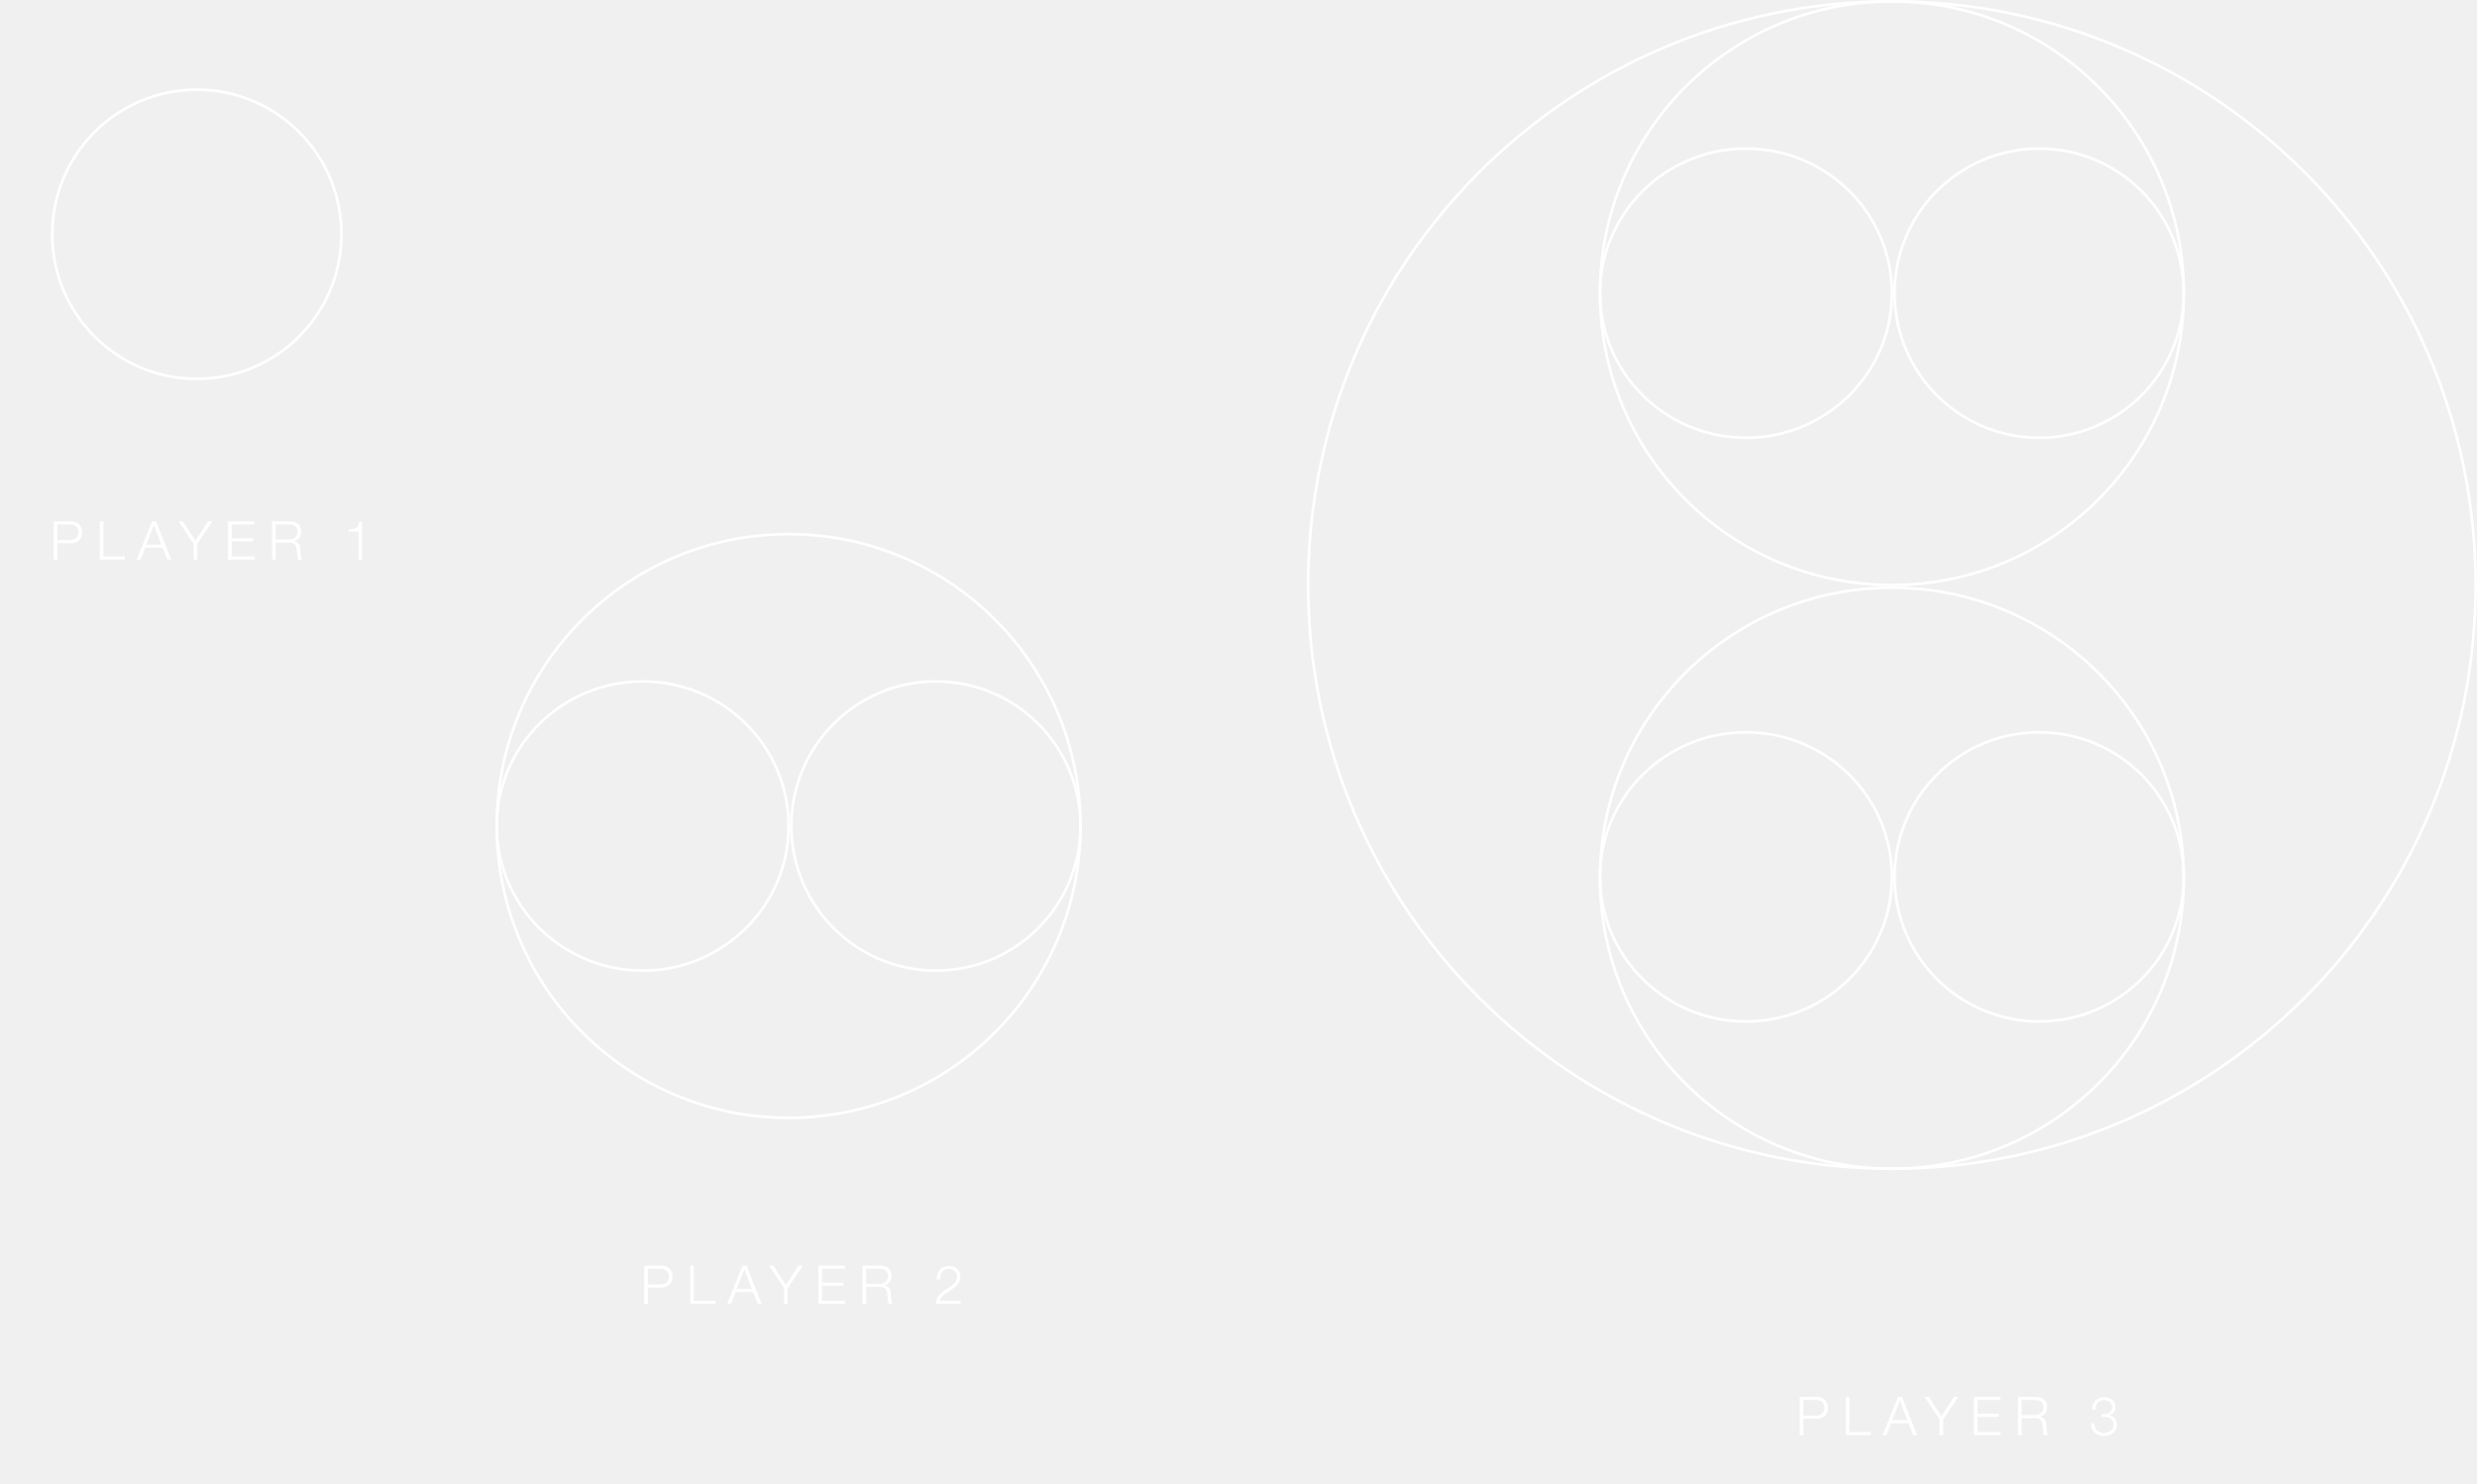
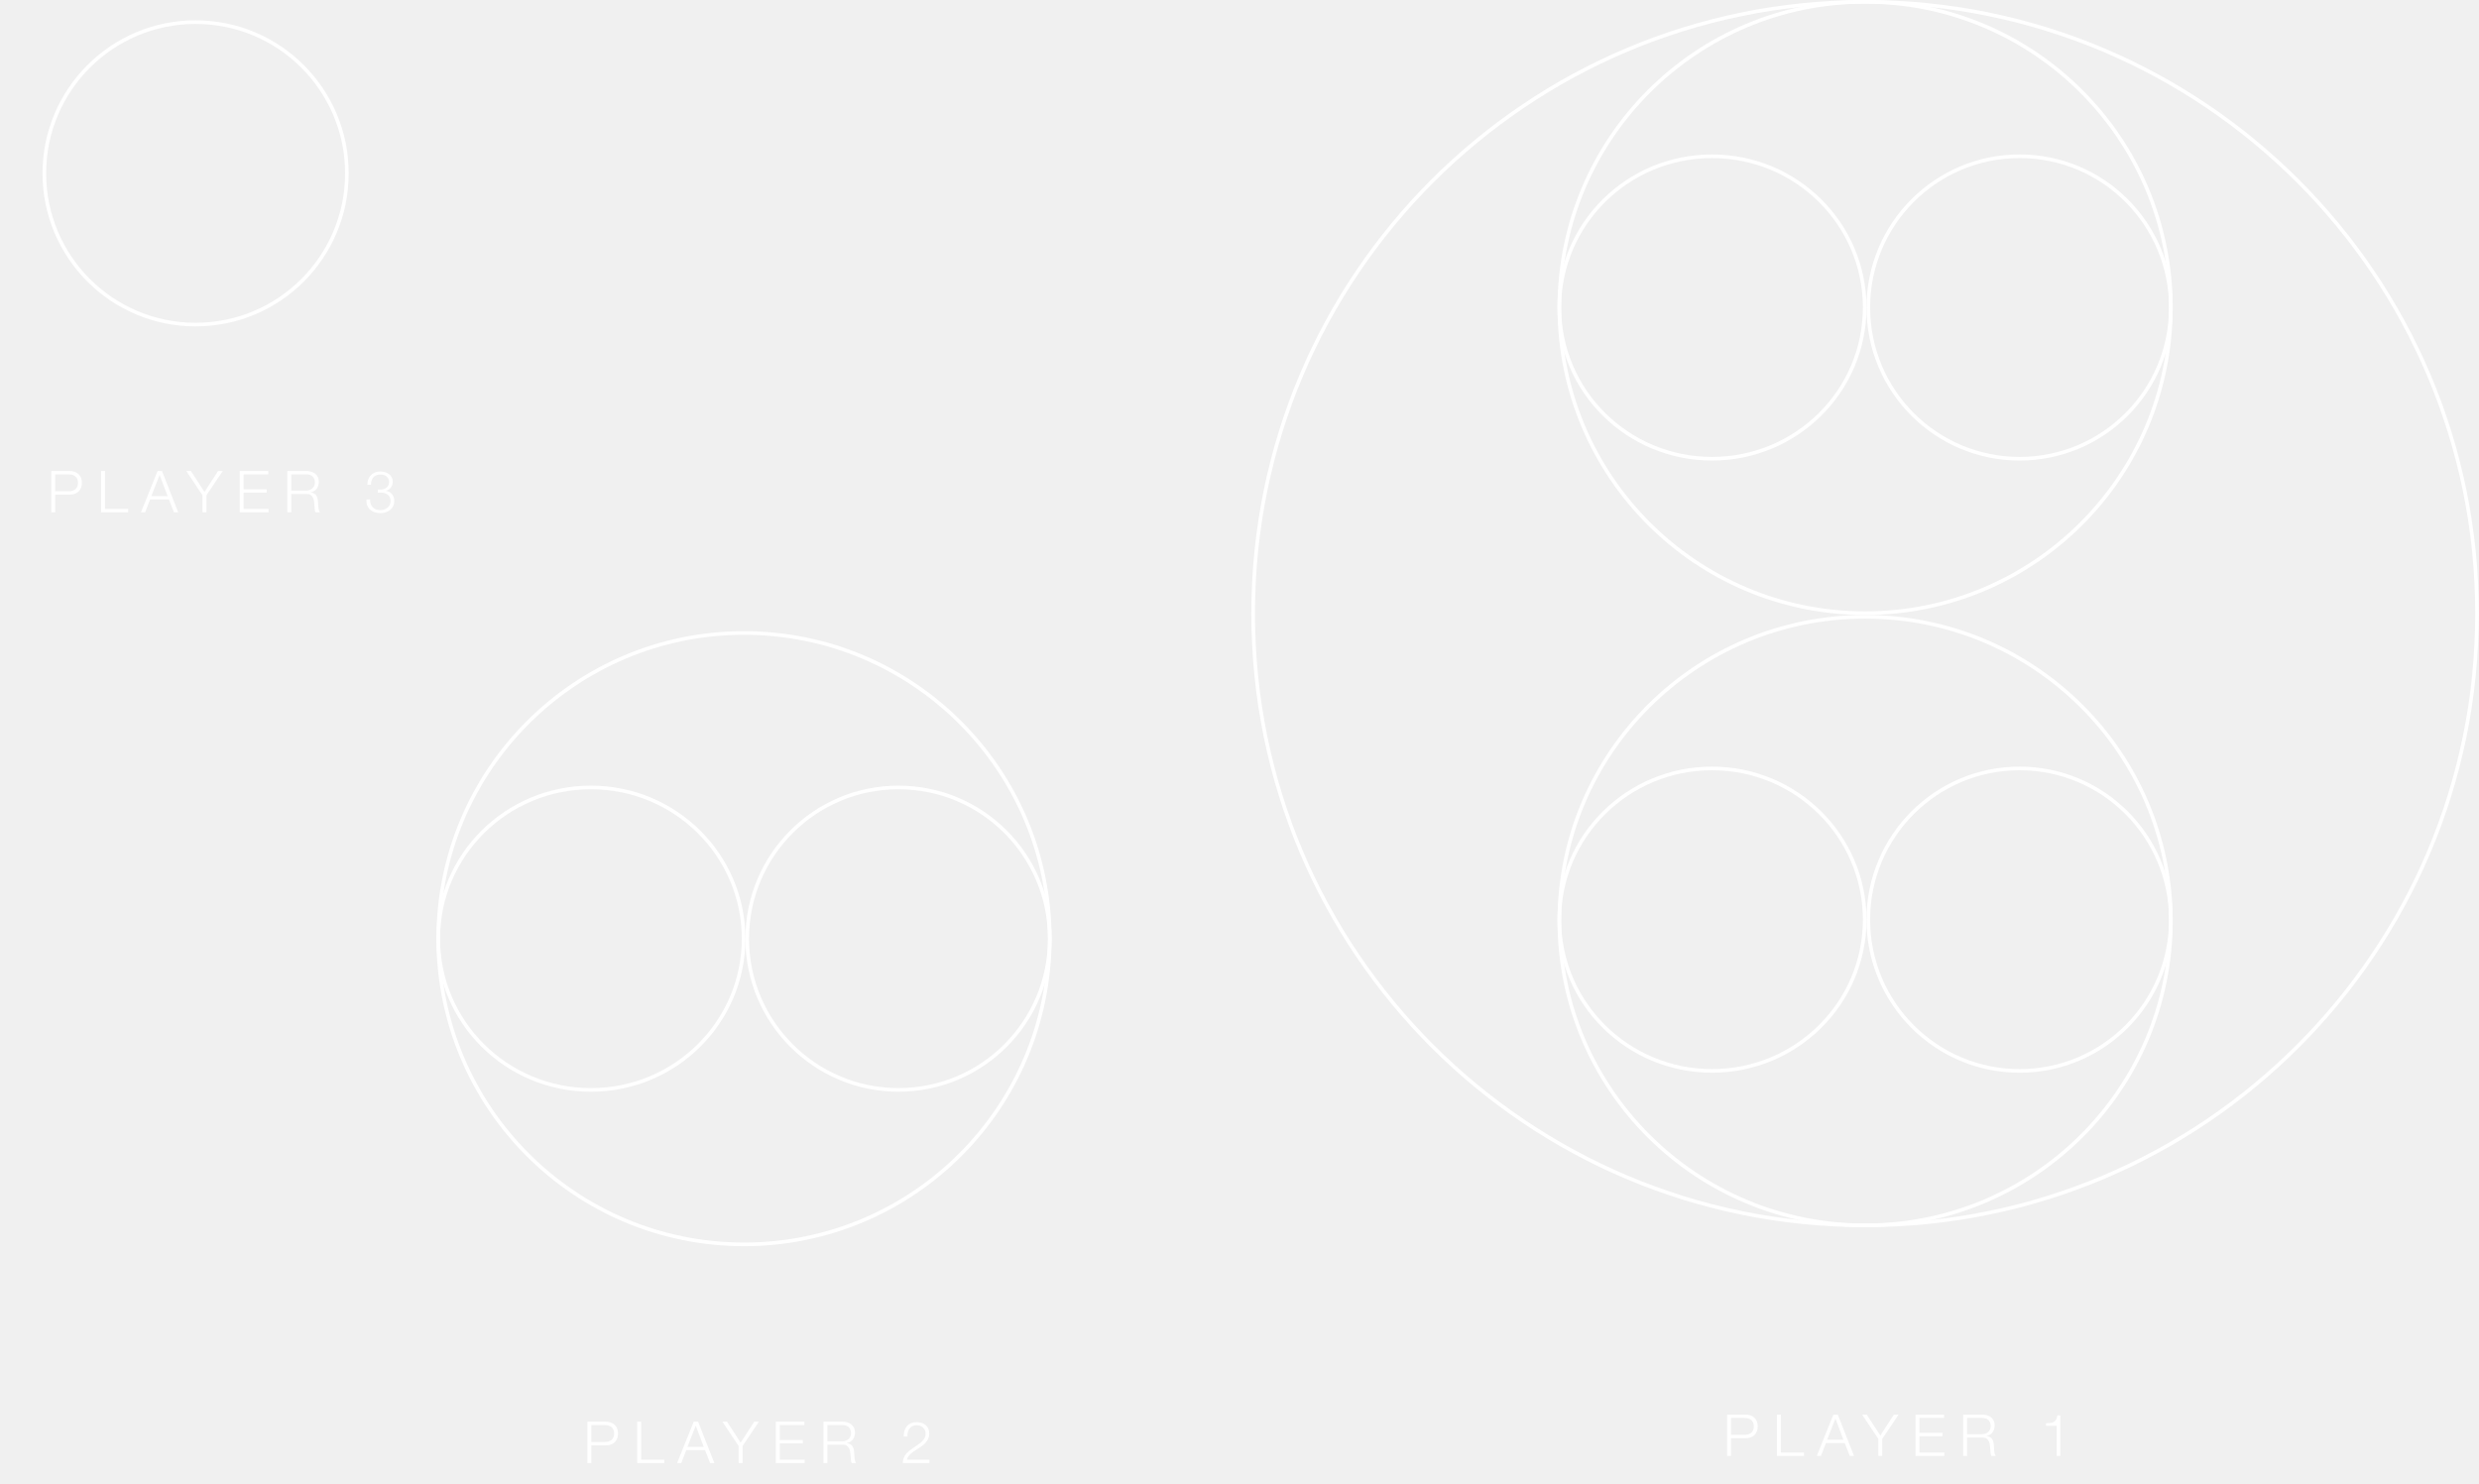
- <svg xmlns="http://www.w3.org/2000/svg" width="925" height="554" viewBox="0 0 925 554" fill="none">
-   <path d="M21.423 201.72H26.103C27.049 201.72 27.816 201.48 28.403 201C28.989 200.52 29.283 199.787 29.283 198.8C29.283 197.813 28.989 197.08 28.403 196.6C27.816 196.12 27.049 195.88 26.103 195.88H21.423V201.72ZM20.063 194.72H26.403C27.043 194.72 27.623 194.813 28.143 195C28.663 195.173 29.109 195.44 29.483 195.8C29.856 196.147 30.143 196.573 30.343 197.08C30.543 197.587 30.643 198.16 30.643 198.8C30.643 199.44 30.543 200.013 30.343 200.52C30.143 201.027 29.856 201.46 29.483 201.82C29.109 202.167 28.663 202.433 28.143 202.62C27.623 202.793 27.043 202.88 26.403 202.88H21.423V209H20.063V194.72ZM37.26 194.72H38.62V207.84H46.62V209H37.26V194.72ZM54.623 203.4H60.242L57.483 196.08L54.623 203.4ZM56.782 194.72H58.303L63.903 209H62.443L60.703 204.56H54.203L52.483 209H51.042L56.782 194.72ZM72.296 203.12L66.696 194.72H68.296L72.996 201.96L77.676 194.72H79.296L73.656 203.12V209H72.296V203.12ZM85.142 194.72H95.002V195.88H86.502V201.04H94.462V202.2H86.502V207.84H95.102V209H85.142V194.72ZM102.958 201.5H108.038C108.451 201.5 108.844 201.44 109.218 201.32C109.591 201.187 109.918 201 110.198 200.76C110.478 200.52 110.698 200.233 110.858 199.9C111.031 199.553 111.118 199.16 111.118 198.72C111.118 197.84 110.864 197.147 110.358 196.64C109.851 196.133 109.078 195.88 108.038 195.88H102.958V201.5ZM101.598 194.72H108.138C108.724 194.72 109.278 194.793 109.798 194.94C110.331 195.087 110.791 195.313 111.178 195.62C111.578 195.913 111.891 196.3 112.118 196.78C112.358 197.247 112.478 197.8 112.478 198.44C112.478 199.347 112.244 200.133 111.778 200.8C111.311 201.467 110.618 201.893 109.698 202.08V202.12C110.164 202.187 110.551 202.313 110.858 202.5C111.164 202.673 111.411 202.9 111.598 203.18C111.798 203.46 111.938 203.787 112.018 204.16C112.111 204.52 112.171 204.913 112.198 205.34C112.211 205.58 112.224 205.873 112.238 206.22C112.251 206.567 112.278 206.92 112.318 207.28C112.358 207.627 112.418 207.96 112.498 208.28C112.591 208.587 112.711 208.827 112.858 209H111.358C111.278 208.867 111.211 208.707 111.158 208.52C111.118 208.32 111.084 208.12 111.058 207.92C111.044 207.707 111.031 207.5 111.018 207.3C111.004 207.1 110.991 206.927 110.978 206.78C110.951 206.273 110.904 205.773 110.838 205.28C110.784 204.773 110.658 204.327 110.458 203.94C110.271 203.54 109.991 203.22 109.618 202.98C109.258 202.74 108.758 202.633 108.118 202.66H102.958V209H101.598V194.72ZM130.204 197.7C130.751 197.687 131.244 197.66 131.684 197.62C132.137 197.567 132.524 197.453 132.844 197.28C133.177 197.107 133.451 196.847 133.664 196.5C133.891 196.14 134.051 195.64 134.144 195H135.164V209H133.904V198.6H130.204V197.7Z" fill="white" />
-   <circle cx="73.5" cy="87.5" r="54" stroke="white" />
-   <path d="M241.923 479.72H246.603C247.549 479.72 248.316 479.48 248.903 479C249.489 478.52 249.783 477.787 249.783 476.8C249.783 475.813 249.489 475.08 248.903 474.6C248.316 474.12 247.549 473.88 246.603 473.88H241.923V479.72ZM240.563 472.72H246.903C247.543 472.72 248.123 472.813 248.643 473C249.163 473.173 249.609 473.44 249.983 473.8C250.356 474.147 250.643 474.573 250.843 475.08C251.043 475.587 251.143 476.16 251.143 476.8C251.143 477.44 251.043 478.013 250.843 478.52C250.643 479.027 250.356 479.46 249.983 479.82C249.609 480.167 249.163 480.433 248.643 480.62C248.123 480.793 247.543 480.88 246.903 480.88H241.923V487H240.563V472.72ZM257.76 472.72H259.12V485.84H267.12V487H257.76V472.72ZM275.123 481.4H280.743L277.983 474.08L275.123 481.4ZM277.283 472.72H278.803L284.403 487H282.943L281.203 482.56H274.703L272.983 487H271.543L277.283 472.72ZM292.796 481.12L287.196 472.72H288.796L293.496 479.96L298.176 472.72H299.796L294.156 481.12V487H292.796V481.12ZM305.642 472.72H315.502V473.88H307.002V479.04H314.962V480.2H307.002V485.84H315.602V487H305.642V472.72ZM323.458 479.5H328.538C328.951 479.5 329.344 479.44 329.718 479.32C330.091 479.187 330.418 479 330.698 478.76C330.978 478.52 331.198 478.233 331.358 477.9C331.531 477.553 331.618 477.16 331.618 476.72C331.618 475.84 331.364 475.147 330.858 474.64C330.351 474.133 329.578 473.88 328.538 473.88H323.458V479.5ZM322.098 472.72H328.638C329.224 472.72 329.778 472.793 330.298 472.94C330.831 473.087 331.291 473.313 331.678 473.62C332.078 473.913 332.391 474.3 332.618 474.78C332.858 475.247 332.978 475.8 332.978 476.44C332.978 477.347 332.744 478.133 332.278 478.8C331.811 479.467 331.118 479.893 330.198 480.08V480.12C330.664 480.187 331.051 480.313 331.358 480.5C331.664 480.673 331.911 480.9 332.098 481.18C332.298 481.46 332.438 481.787 332.518 482.16C332.611 482.52 332.671 482.913 332.698 483.34C332.711 483.58 332.724 483.873 332.738 484.22C332.751 484.567 332.778 484.92 332.818 485.28C332.858 485.627 332.918 485.96 332.998 486.28C333.091 486.587 333.211 486.827 333.358 487H331.858C331.778 486.867 331.711 486.707 331.658 486.52C331.618 486.32 331.584 486.12 331.558 485.92C331.544 485.707 331.531 485.5 331.518 485.3C331.504 485.1 331.491 484.927 331.478 484.78C331.451 484.273 331.404 483.773 331.338 483.28C331.284 482.773 331.158 482.327 330.958 481.94C330.771 481.54 330.491 481.22 330.118 480.98C329.758 480.74 329.258 480.633 328.618 480.66H323.458V487H322.098V472.72ZM358.704 487H349.484C349.497 486.307 349.617 485.693 349.844 485.16C350.071 484.627 350.371 484.147 350.744 483.72C351.117 483.293 351.537 482.907 352.004 482.56C352.471 482.2 352.951 481.86 353.444 481.54C353.937 481.207 354.424 480.873 354.904 480.54C355.397 480.193 355.837 479.827 356.224 479.44C356.611 479.053 356.897 478.66 357.084 478.26C357.284 477.847 357.384 477.36 357.384 476.8C357.384 476.347 357.297 475.947 357.124 475.6C356.964 475.24 356.737 474.94 356.444 474.7C356.164 474.447 355.831 474.26 355.444 474.14C355.071 474.007 354.671 473.94 354.244 473.94C353.671 473.94 353.177 474.047 352.764 474.26C352.364 474.473 352.037 474.76 351.784 475.12C351.531 475.48 351.344 475.893 351.224 476.36C351.117 476.827 351.071 477.32 351.084 477.84H349.824C349.811 477.12 349.891 476.46 350.064 475.86C350.251 475.247 350.531 474.72 350.904 474.28C351.277 473.84 351.744 473.5 352.304 473.26C352.877 473.007 353.544 472.88 354.304 472.88C354.917 472.88 355.484 472.967 356.004 473.14C356.537 473.3 356.997 473.547 357.384 473.88C357.784 474.2 358.091 474.607 358.304 475.1C358.531 475.593 358.644 476.167 358.644 476.82C358.644 477.407 358.544 477.94 358.344 478.42C358.157 478.9 357.897 479.34 357.564 479.74C357.244 480.14 356.871 480.513 356.444 480.86C356.031 481.193 355.591 481.507 355.124 481.8C354.791 482.027 354.397 482.28 353.944 482.56C353.491 482.827 353.051 483.127 352.624 483.46C352.211 483.793 351.844 484.16 351.524 484.56C351.204 484.947 351.004 485.373 350.924 485.84H358.704V487Z" fill="white" />
-   <path d="M294.5 308.5C294.5 338.319 270.104 362.5 240 362.5C209.896 362.5 185.5 338.319 185.5 308.5C185.5 278.681 209.896 254.5 240 254.5C270.104 254.5 294.5 278.681 294.5 308.5Z" stroke="white" />
-   <circle cx="294.5" cy="308.5" r="109" stroke="white" />
-   <circle cx="349.5" cy="308.5" r="54" stroke="white" />
-   <path d="M673.423 528.72H678.103C679.049 528.72 679.816 528.48 680.403 528C680.989 527.52 681.283 526.787 681.283 525.8C681.283 524.813 680.989 524.08 680.403 523.6C679.816 523.12 679.049 522.88 678.103 522.88H673.423V528.72ZM672.063 521.72H678.403C679.043 521.72 679.623 521.813 680.143 522C680.663 522.173 681.109 522.44 681.483 522.8C681.856 523.147 682.143 523.573 682.343 524.08C682.543 524.587 682.643 525.16 682.643 525.8C682.643 526.44 682.543 527.013 682.343 527.52C682.143 528.027 681.856 528.46 681.483 528.82C681.109 529.167 680.663 529.433 680.143 529.62C679.623 529.793 679.043 529.88 678.403 529.88H673.423V536H672.063V521.72ZM689.26 521.72H690.62V534.84H698.62V536H689.26V521.72ZM706.623 530.4H712.243L709.483 523.08L706.623 530.4ZM708.783 521.72H710.303L715.903 536H714.443L712.703 531.56H706.203L704.483 536H703.043L708.783 521.72ZM724.296 530.12L718.696 521.72H720.296L724.996 528.96L729.676 521.72H731.296L725.656 530.12V536H724.296V530.12ZM737.142 521.72H747.002V522.88H738.502V528.04H746.462V529.2H738.502V534.84H747.102V536H737.142V521.72ZM754.958 528.5H760.038C760.451 528.5 760.844 528.44 761.218 528.32C761.591 528.187 761.918 528 762.198 527.76C762.478 527.52 762.698 527.233 762.858 526.9C763.031 526.553 763.118 526.16 763.118 525.72C763.118 524.84 762.864 524.147 762.358 523.64C761.851 523.133 761.078 522.88 760.038 522.88H754.958V528.5ZM753.598 521.72H760.138C760.724 521.72 761.278 521.793 761.798 521.94C762.331 522.087 762.791 522.313 763.178 522.62C763.578 522.913 763.891 523.3 764.118 523.78C764.358 524.247 764.478 524.8 764.478 525.44C764.478 526.347 764.244 527.133 763.778 527.8C763.311 528.467 762.618 528.893 761.698 529.08V529.12C762.164 529.187 762.551 529.313 762.858 529.5C763.164 529.673 763.411 529.9 763.598 530.18C763.798 530.46 763.938 530.787 764.018 531.16C764.111 531.52 764.171 531.913 764.198 532.34C764.211 532.58 764.224 532.873 764.238 533.22C764.251 533.567 764.278 533.92 764.318 534.28C764.358 534.627 764.418 534.96 764.498 535.28C764.591 535.587 764.711 535.827 764.858 536H763.358C763.278 535.867 763.211 535.707 763.158 535.52C763.118 535.32 763.084 535.12 763.058 534.92C763.044 534.707 763.031 534.5 763.018 534.3C763.004 534.1 762.991 533.927 762.978 533.78C762.951 533.273 762.904 532.773 762.838 532.28C762.784 531.773 762.658 531.327 762.458 530.94C762.271 530.54 761.991 530.22 761.618 529.98C761.258 529.74 760.758 529.633 760.118 529.66H754.958V536H753.598V521.72ZM782.184 531.54C782.157 532.1 782.217 532.607 782.364 533.06C782.524 533.513 782.751 533.9 783.044 534.22C783.351 534.54 783.724 534.793 784.164 534.98C784.617 535.153 785.124 535.24 785.684 535.24C786.151 535.24 786.597 535.173 787.024 535.04C787.451 534.907 787.831 534.707 788.164 534.44C788.497 534.173 788.764 533.847 788.964 533.46C789.164 533.073 789.264 532.633 789.264 532.14C789.264 531.633 789.177 531.2 789.004 530.84C788.831 530.467 788.591 530.16 788.284 529.92C787.977 529.667 787.617 529.48 787.204 529.36C786.804 529.24 786.371 529.18 785.904 529.18H784.844V528.12H785.904C786.224 528.12 786.551 528.073 786.884 527.98C787.231 527.873 787.537 527.72 787.804 527.52C788.084 527.307 788.311 527.04 788.484 526.72C788.657 526.4 788.744 526.02 788.744 525.58C788.744 525.113 788.664 524.72 788.504 524.4C788.344 524.067 788.124 523.793 787.844 523.58C787.564 523.353 787.237 523.193 786.864 523.1C786.504 522.993 786.111 522.94 785.684 522.94C785.164 522.94 784.704 523.027 784.304 523.2C783.904 523.373 783.564 523.62 783.284 523.94C783.017 524.247 782.817 524.62 782.684 525.06C782.551 525.487 782.491 525.96 782.504 526.48H781.244C781.244 525.813 781.344 525.2 781.544 524.64C781.757 524.08 782.051 523.6 782.424 523.2C782.811 522.787 783.277 522.467 783.824 522.24C784.371 522 784.984 521.88 785.664 521.88C786.211 521.88 786.744 521.953 787.264 522.1C787.784 522.233 788.244 522.447 788.644 522.74C789.057 523.02 789.384 523.387 789.624 523.84C789.877 524.28 790.004 524.813 790.004 525.44C790.004 526.2 789.797 526.86 789.384 527.42C788.984 527.98 788.404 528.353 787.644 528.54V528.58C788.564 528.727 789.271 529.113 789.764 529.74C790.271 530.353 790.524 531.12 790.524 532.04C790.524 532.733 790.391 533.347 790.124 533.88C789.871 534.4 789.524 534.84 789.084 535.2C788.644 535.56 788.131 535.827 787.544 536C786.957 536.187 786.344 536.28 785.704 536.28C784.984 536.28 784.317 536.173 783.704 535.96C783.104 535.747 782.584 535.44 782.144 535.04C781.717 534.64 781.391 534.147 781.164 533.56C780.951 532.973 780.871 532.3 780.924 531.54H782.184Z" fill="white" />
-   <path d="M706.5 109.5C706.5 139.319 682.104 163.5 652 163.5C621.896 163.5 597.5 139.319 597.5 109.5C597.5 79.681 621.896 55.5 652 55.5C682.104 55.5 706.5 79.681 706.5 109.5Z" stroke="white" />
-   <path d="M706.5 327.5C706.5 357.319 682.104 381.5 652 381.5C621.896 381.5 597.5 357.319 597.5 327.5C597.5 297.681 621.896 273.5 652 273.5C682.104 273.5 706.5 297.681 706.5 327.5Z" stroke="white" />
-   <circle cx="706.5" cy="109.5" r="109" stroke="white" />
-   <circle cx="706.5" cy="218.5" r="218" stroke="white" />
-   <path d="M815.5 328C815.5 387.921 766.701 436.5 706.5 436.5C646.299 436.5 597.5 387.921 597.5 328C597.5 268.079 646.299 219.5 706.5 219.5C766.701 219.5 815.5 268.079 815.5 328Z" stroke="white" />
-   <circle cx="761.5" cy="109.5" r="54" stroke="white" />
-   <circle cx="761.5" cy="327.5" r="54" stroke="white" />
+ <svg xmlns="http://www.w3.org/2000/svg" width="685" height="410" viewBox="0 0 685 410" fill="none">
+   <path d="M15.256 135.783H19C19.757 135.783 20.37 135.591 20.84 135.207C21.309 134.823 21.544 134.236 21.544 133.447C21.544 132.657 21.309 132.071 20.84 131.687C20.37 131.303 19.757 131.111 19 131.111H15.256V135.783ZM14.168 130.183H19.24C19.752 130.183 20.216 130.257 20.632 130.407C21.048 130.545 21.405 130.759 21.704 131.047C22.003 131.324 22.232 131.665 22.392 132.071C22.552 132.476 22.632 132.935 22.632 133.447C22.632 133.959 22.552 134.417 22.392 134.823C22.232 135.228 22.003 135.575 21.704 135.863C21.405 136.14 21.048 136.353 20.632 136.503C20.216 136.641 19.752 136.711 19.24 136.711H15.256V141.607H14.168V130.183ZM27.926 130.183H29.014V140.679H35.414V141.607H27.926V130.183ZM41.816 137.127H46.312L44.104 131.271L41.816 137.127ZM43.544 130.183H44.76L49.24 141.607H48.072L46.68 138.055H41.48L40.104 141.607H38.952L43.544 130.183ZM55.954 136.903L51.474 130.183H52.754L56.514 135.975L60.258 130.183H61.554L57.042 136.903V141.607H55.954V136.903ZM66.232 130.183H74.12V131.111H67.32V135.239H73.688V136.167H67.32V140.679H74.2V141.607H66.232V130.183ZM80.484 135.607H84.548C84.879 135.607 85.193 135.559 85.492 135.463C85.791 135.356 86.052 135.207 86.276 135.015C86.5 134.823 86.676 134.593 86.804 134.327C86.943 134.049 87.012 133.735 87.012 133.383C87.012 132.679 86.809 132.124 86.404 131.719C85.999 131.313 85.38 131.111 84.548 131.111H80.484V135.607ZM79.396 130.183H84.628C85.097 130.183 85.54 130.241 85.956 130.359C86.383 130.476 86.751 130.657 87.06 130.903C87.38 131.137 87.631 131.447 87.812 131.831C88.004 132.204 88.1 132.647 88.1 133.159C88.1 133.884 87.913 134.513 87.54 135.047C87.167 135.58 86.612 135.921 85.876 136.071V136.103C86.249 136.156 86.559 136.257 86.804 136.407C87.049 136.545 87.247 136.727 87.396 136.951C87.556 137.175 87.668 137.436 87.732 137.735C87.807 138.023 87.855 138.337 87.876 138.679C87.887 138.871 87.897 139.105 87.908 139.383C87.919 139.66 87.94 139.943 87.972 140.231C88.004 140.508 88.052 140.775 88.116 141.031C88.191 141.276 88.287 141.468 88.404 141.607H87.204C87.14 141.5 87.087 141.372 87.044 141.223C87.012 141.063 86.985 140.903 86.964 140.743C86.953 140.572 86.943 140.407 86.932 140.247C86.921 140.087 86.911 139.948 86.9 139.831C86.879 139.425 86.841 139.025 86.788 138.631C86.745 138.225 86.644 137.868 86.484 137.559C86.335 137.239 86.111 136.983 85.812 136.791C85.524 136.599 85.124 136.513 84.612 136.535H80.484V141.607H79.396V130.183ZM102.265 138.039C102.244 138.487 102.292 138.892 102.409 139.255C102.537 139.617 102.718 139.927 102.953 140.183C103.198 140.439 103.497 140.641 103.849 140.791C104.212 140.929 104.617 140.999 105.065 140.999C105.438 140.999 105.796 140.945 106.137 140.839C106.478 140.732 106.782 140.572 107.049 140.359C107.316 140.145 107.529 139.884 107.689 139.575C107.849 139.265 107.929 138.913 107.929 138.519C107.929 138.113 107.86 137.767 107.721 137.479C107.582 137.18 107.39 136.935 107.145 136.743C106.9 136.54 106.612 136.391 106.281 136.295C105.961 136.199 105.614 136.151 105.241 136.151H104.393V135.303H105.241C105.497 135.303 105.758 135.265 106.025 135.191C106.302 135.105 106.548 134.983 106.761 134.823C106.985 134.652 107.166 134.439 107.305 134.183C107.444 133.927 107.513 133.623 107.513 133.271C107.513 132.897 107.449 132.583 107.321 132.327C107.193 132.06 107.017 131.841 106.793 131.671C106.569 131.489 106.308 131.361 106.009 131.287C105.721 131.201 105.406 131.159 105.065 131.159C104.649 131.159 104.281 131.228 103.961 131.367C103.641 131.505 103.369 131.703 103.145 131.959C102.932 132.204 102.772 132.503 102.665 132.855C102.558 133.196 102.51 133.575 102.521 133.991H101.513C101.513 133.457 101.593 132.967 101.753 132.519C101.924 132.071 102.158 131.687 102.457 131.367C102.766 131.036 103.14 130.78 103.577 130.599C104.014 130.407 104.505 130.311 105.049 130.311C105.486 130.311 105.913 130.369 106.329 130.487C106.745 130.593 107.113 130.764 107.433 130.999C107.764 131.223 108.025 131.516 108.217 131.879C108.42 132.231 108.521 132.657 108.521 133.159C108.521 133.767 108.356 134.295 108.025 134.743C107.705 135.191 107.241 135.489 106.633 135.639V135.671C107.369 135.788 107.934 136.097 108.329 136.599C108.734 137.089 108.937 137.703 108.937 138.439C108.937 138.993 108.83 139.484 108.617 139.911C108.414 140.327 108.137 140.679 107.785 140.967C107.433 141.255 107.022 141.468 106.553 141.607C106.084 141.756 105.593 141.831 105.081 141.831C104.505 141.831 103.972 141.745 103.481 141.575C103.001 141.404 102.585 141.159 102.233 140.839C101.892 140.519 101.63 140.124 101.449 139.655C101.278 139.185 101.214 138.647 101.257 138.039H102.265Z" fill="white" />
+   <circle cx="54.05" cy="47.915" r="41.801" stroke="white" />
+   <path d="M163.403 398.559H167.147C167.904 398.559 168.517 398.367 168.987 397.983C169.456 397.599 169.691 397.012 169.691 396.223C169.691 395.433 169.456 394.847 168.987 394.463C168.517 394.079 167.904 393.887 167.147 393.887H163.403V398.559ZM162.315 392.959H167.387C167.899 392.959 168.363 393.033 168.779 393.183C169.195 393.321 169.552 393.535 169.851 393.823C170.149 394.1 170.379 394.441 170.539 394.847C170.699 395.252 170.779 395.711 170.779 396.223C170.779 396.735 170.699 397.193 170.539 397.599C170.379 398.004 170.149 398.351 169.851 398.639C169.552 398.916 169.195 399.129 168.779 399.279C168.363 399.417 167.899 399.487 167.387 399.487H163.403V404.383H162.315V392.959ZM176.073 392.959H177.161V403.455H183.561V404.383H176.073V392.959ZM189.963 399.903H194.459L192.251 394.047L189.963 399.903ZM191.691 392.959H192.907L197.387 404.383H196.219L194.827 400.831H189.627L188.251 404.383H187.099L191.691 392.959ZM204.101 399.679L199.621 392.959H200.901L204.661 398.751L208.405 392.959H209.701L205.189 399.679V404.383H204.101V399.679ZM214.378 392.959H222.266V393.887H215.466V398.015H221.834V398.943H215.466V403.455H222.346V404.383H214.378V392.959ZM228.631 398.383H232.695C233.025 398.383 233.34 398.335 233.639 398.239C233.937 398.132 234.199 397.983 234.423 397.791C234.647 397.599 234.823 397.369 234.951 397.103C235.089 396.825 235.159 396.511 235.159 396.159C235.159 395.455 234.956 394.9 234.551 394.495C234.145 394.089 233.527 393.887 232.695 393.887H228.631V398.383ZM227.543 392.959H232.775C233.244 392.959 233.687 393.017 234.103 393.135C234.529 393.252 234.897 393.433 235.207 393.679C235.527 393.913 235.777 394.223 235.959 394.607C236.151 394.98 236.247 395.423 236.247 395.935C236.247 396.66 236.06 397.289 235.687 397.823C235.313 398.356 234.759 398.697 234.023 398.847V398.879C234.396 398.932 234.705 399.033 234.951 399.183C235.196 399.321 235.393 399.503 235.543 399.727C235.703 399.951 235.815 400.212 235.879 400.511C235.953 400.799 236.001 401.113 236.023 401.455C236.033 401.647 236.044 401.881 236.055 402.159C236.065 402.436 236.087 402.719 236.119 403.007C236.151 403.284 236.199 403.551 236.263 403.807C236.337 404.052 236.433 404.244 236.551 404.383H235.351C235.287 404.276 235.233 404.148 235.191 403.999C235.159 403.839 235.132 403.679 235.111 403.519C235.1 403.348 235.089 403.183 235.079 403.023C235.068 402.863 235.057 402.724 235.047 402.607C235.025 402.201 234.988 401.801 234.935 401.407C234.892 401.001 234.791 400.644 234.631 400.335C234.481 400.015 234.257 399.759 233.959 399.567C233.671 399.375 233.271 399.289 232.759 399.311H228.631V404.383H227.543V392.959ZM256.828 404.383H249.452C249.462 403.828 249.558 403.337 249.74 402.911C249.921 402.484 250.161 402.1 250.46 401.759C250.758 401.417 251.094 401.108 251.468 400.831C251.841 400.543 252.225 400.271 252.62 400.015C253.014 399.748 253.404 399.481 253.788 399.215C254.182 398.937 254.534 398.644 254.844 398.335C255.153 398.025 255.382 397.711 255.532 397.391C255.692 397.06 255.772 396.671 255.772 396.223C255.772 395.86 255.702 395.54 255.564 395.263C255.436 394.975 255.254 394.735 255.02 394.543C254.796 394.34 254.529 394.191 254.22 394.095C253.921 393.988 253.601 393.935 253.26 393.935C252.801 393.935 252.406 394.02 252.076 394.191C251.756 394.361 251.494 394.591 251.292 394.879C251.089 395.167 250.94 395.497 250.844 395.871C250.758 396.244 250.721 396.639 250.732 397.055H249.724C249.713 396.479 249.777 395.951 249.916 395.471C250.065 394.98 250.289 394.559 250.588 394.207C250.886 393.855 251.26 393.583 251.708 393.391C252.166 393.188 252.7 393.087 253.308 393.087C253.798 393.087 254.252 393.156 254.668 393.295C255.094 393.423 255.462 393.62 255.772 393.887C256.092 394.143 256.337 394.468 256.508 394.863C256.689 395.257 256.78 395.716 256.78 396.239C256.78 396.708 256.7 397.135 256.54 397.519C256.39 397.903 256.182 398.255 255.916 398.575C255.66 398.895 255.361 399.193 255.02 399.471C254.689 399.737 254.337 399.988 253.964 400.223C253.697 400.404 253.382 400.607 253.02 400.831C252.657 401.044 252.305 401.284 251.964 401.551C251.633 401.817 251.34 402.111 251.084 402.431C250.828 402.74 250.668 403.081 250.604 403.455H256.828V404.383Z" fill="white" />
+   <path d="M205.472 259.449C205.472 282.531 186.587 301.251 163.282 301.251C139.977 301.251 121.093 282.531 121.093 259.449C121.093 236.367 139.977 217.648 163.282 217.648C186.587 217.648 205.472 236.367 205.472 259.449Z" stroke="white" />
+   <circle cx="205.584" cy="259.449" r="84.491" stroke="white" />
+   <circle cx="248.274" cy="259.449" r="41.801" stroke="white" />
+   <path d="M478.32 396.591H482.064C482.822 396.591 483.435 396.399 483.904 396.015C484.374 395.631 484.608 395.044 484.608 394.255C484.608 393.466 484.374 392.879 483.904 392.495C483.435 392.111 482.822 391.919 482.064 391.919H478.32V396.591ZM477.232 390.991H482.304C482.816 390.991 483.28 391.066 483.696 391.215C484.112 391.354 484.47 391.567 484.768 391.855C485.067 392.132 485.296 392.474 485.456 392.879C485.616 393.284 485.696 393.743 485.696 394.255C485.696 394.767 485.616 395.226 485.456 395.631C485.296 396.036 485.067 396.383 484.768 396.671C484.47 396.948 484.112 397.162 483.696 397.311C483.28 397.45 482.816 397.519 482.304 397.519H478.32V402.415H477.232V390.991ZM490.99 390.991H492.078V401.487H498.478V402.415H490.99V390.991ZM504.88 397.935H509.376L507.168 392.079L504.88 397.935ZM506.608 390.991H507.824L512.304 402.415H511.136L509.744 398.863H504.544L503.168 402.415H502.016L506.608 390.991ZM519.019 397.711L514.539 390.991H515.819L519.579 396.783L523.323 390.991H524.619L520.107 397.711V402.415H519.019V397.711ZM529.296 390.991H537.184V391.919H530.384V396.047H536.752V396.975H530.384V401.487H537.264V402.415H529.296V390.991ZM543.548 396.415H547.612C547.943 396.415 548.258 396.367 548.556 396.271C548.855 396.164 549.116 396.015 549.34 395.823C549.564 395.631 549.74 395.402 549.868 395.135C550.007 394.858 550.076 394.543 550.076 394.191C550.076 393.487 549.874 392.932 549.468 392.527C549.063 392.122 548.444 391.919 547.612 391.919H543.548V396.415ZM542.46 390.991H547.692C548.162 390.991 548.604 391.05 549.02 391.167C549.447 391.284 549.815 391.466 550.124 391.711C550.444 391.946 550.695 392.255 550.876 392.639C551.068 393.012 551.164 393.455 551.164 393.967C551.164 394.692 550.978 395.322 550.604 395.855C550.231 396.388 549.676 396.73 548.94 396.879V396.911C549.314 396.964 549.623 397.066 549.868 397.215C550.114 397.354 550.311 397.535 550.46 397.759C550.62 397.983 550.732 398.244 550.796 398.543C550.871 398.831 550.919 399.146 550.94 399.487C550.951 399.679 550.962 399.914 550.972 400.191C550.983 400.468 551.004 400.751 551.036 401.039C551.068 401.316 551.116 401.583 551.18 401.839C551.255 402.084 551.351 402.276 551.468 402.415H550.268C550.204 402.308 550.151 402.18 550.108 402.031C550.076 401.871 550.05 401.711 550.028 401.551C550.018 401.38 550.007 401.215 549.996 401.055C549.986 400.895 549.975 400.756 549.964 400.639C549.943 400.234 549.906 399.834 549.852 399.439C549.81 399.034 549.708 398.676 549.548 398.367C549.399 398.047 549.175 397.791 548.876 397.599C548.588 397.407 548.188 397.322 547.676 397.343H543.548V402.415H542.46V390.991ZM565.345 393.375C565.783 393.364 566.177 393.343 566.529 393.311C566.892 393.268 567.201 393.178 567.457 393.039C567.724 392.9 567.943 392.692 568.113 392.415C568.295 392.127 568.423 391.727 568.497 391.215H569.313V402.415H568.305V394.095H565.345V393.375Z" fill="white" />
+   <path d="M515.255 84.991C515.255 108.073 496.37 126.792 473.066 126.792C449.761 126.792 430.876 108.073 430.876 84.991C430.876 61.909 449.761 43.19 473.066 43.19C496.37 43.19 515.255 61.909 515.255 84.991Z" stroke="white" />
+   <path d="M515.255 254.197C515.255 277.279 496.37 295.998 473.066 295.998C449.761 295.998 430.876 277.279 430.876 254.197C430.876 231.115 449.761 212.395 473.066 212.395C496.37 212.395 515.255 231.115 515.255 254.197Z" stroke="white" />
+   <circle cx="515.367" cy="84.991" r="84.491" stroke="white" />
+   <circle cx="515.367" cy="169.594" r="169.094" stroke="white" />
+   <path d="M599.858 254.585C599.858 301.031 562.032 338.688 515.367 338.688C468.702 338.688 430.876 301.031 430.876 254.585C430.876 208.138 468.702 170.482 515.367 170.482C562.032 170.482 599.858 208.138 599.858 254.585Z" stroke="white" />
+   <circle cx="558.056" cy="84.991" r="41.801" stroke="white" />
+   <circle cx="558.056" cy="254.197" r="41.801" stroke="white" />
</svg>
